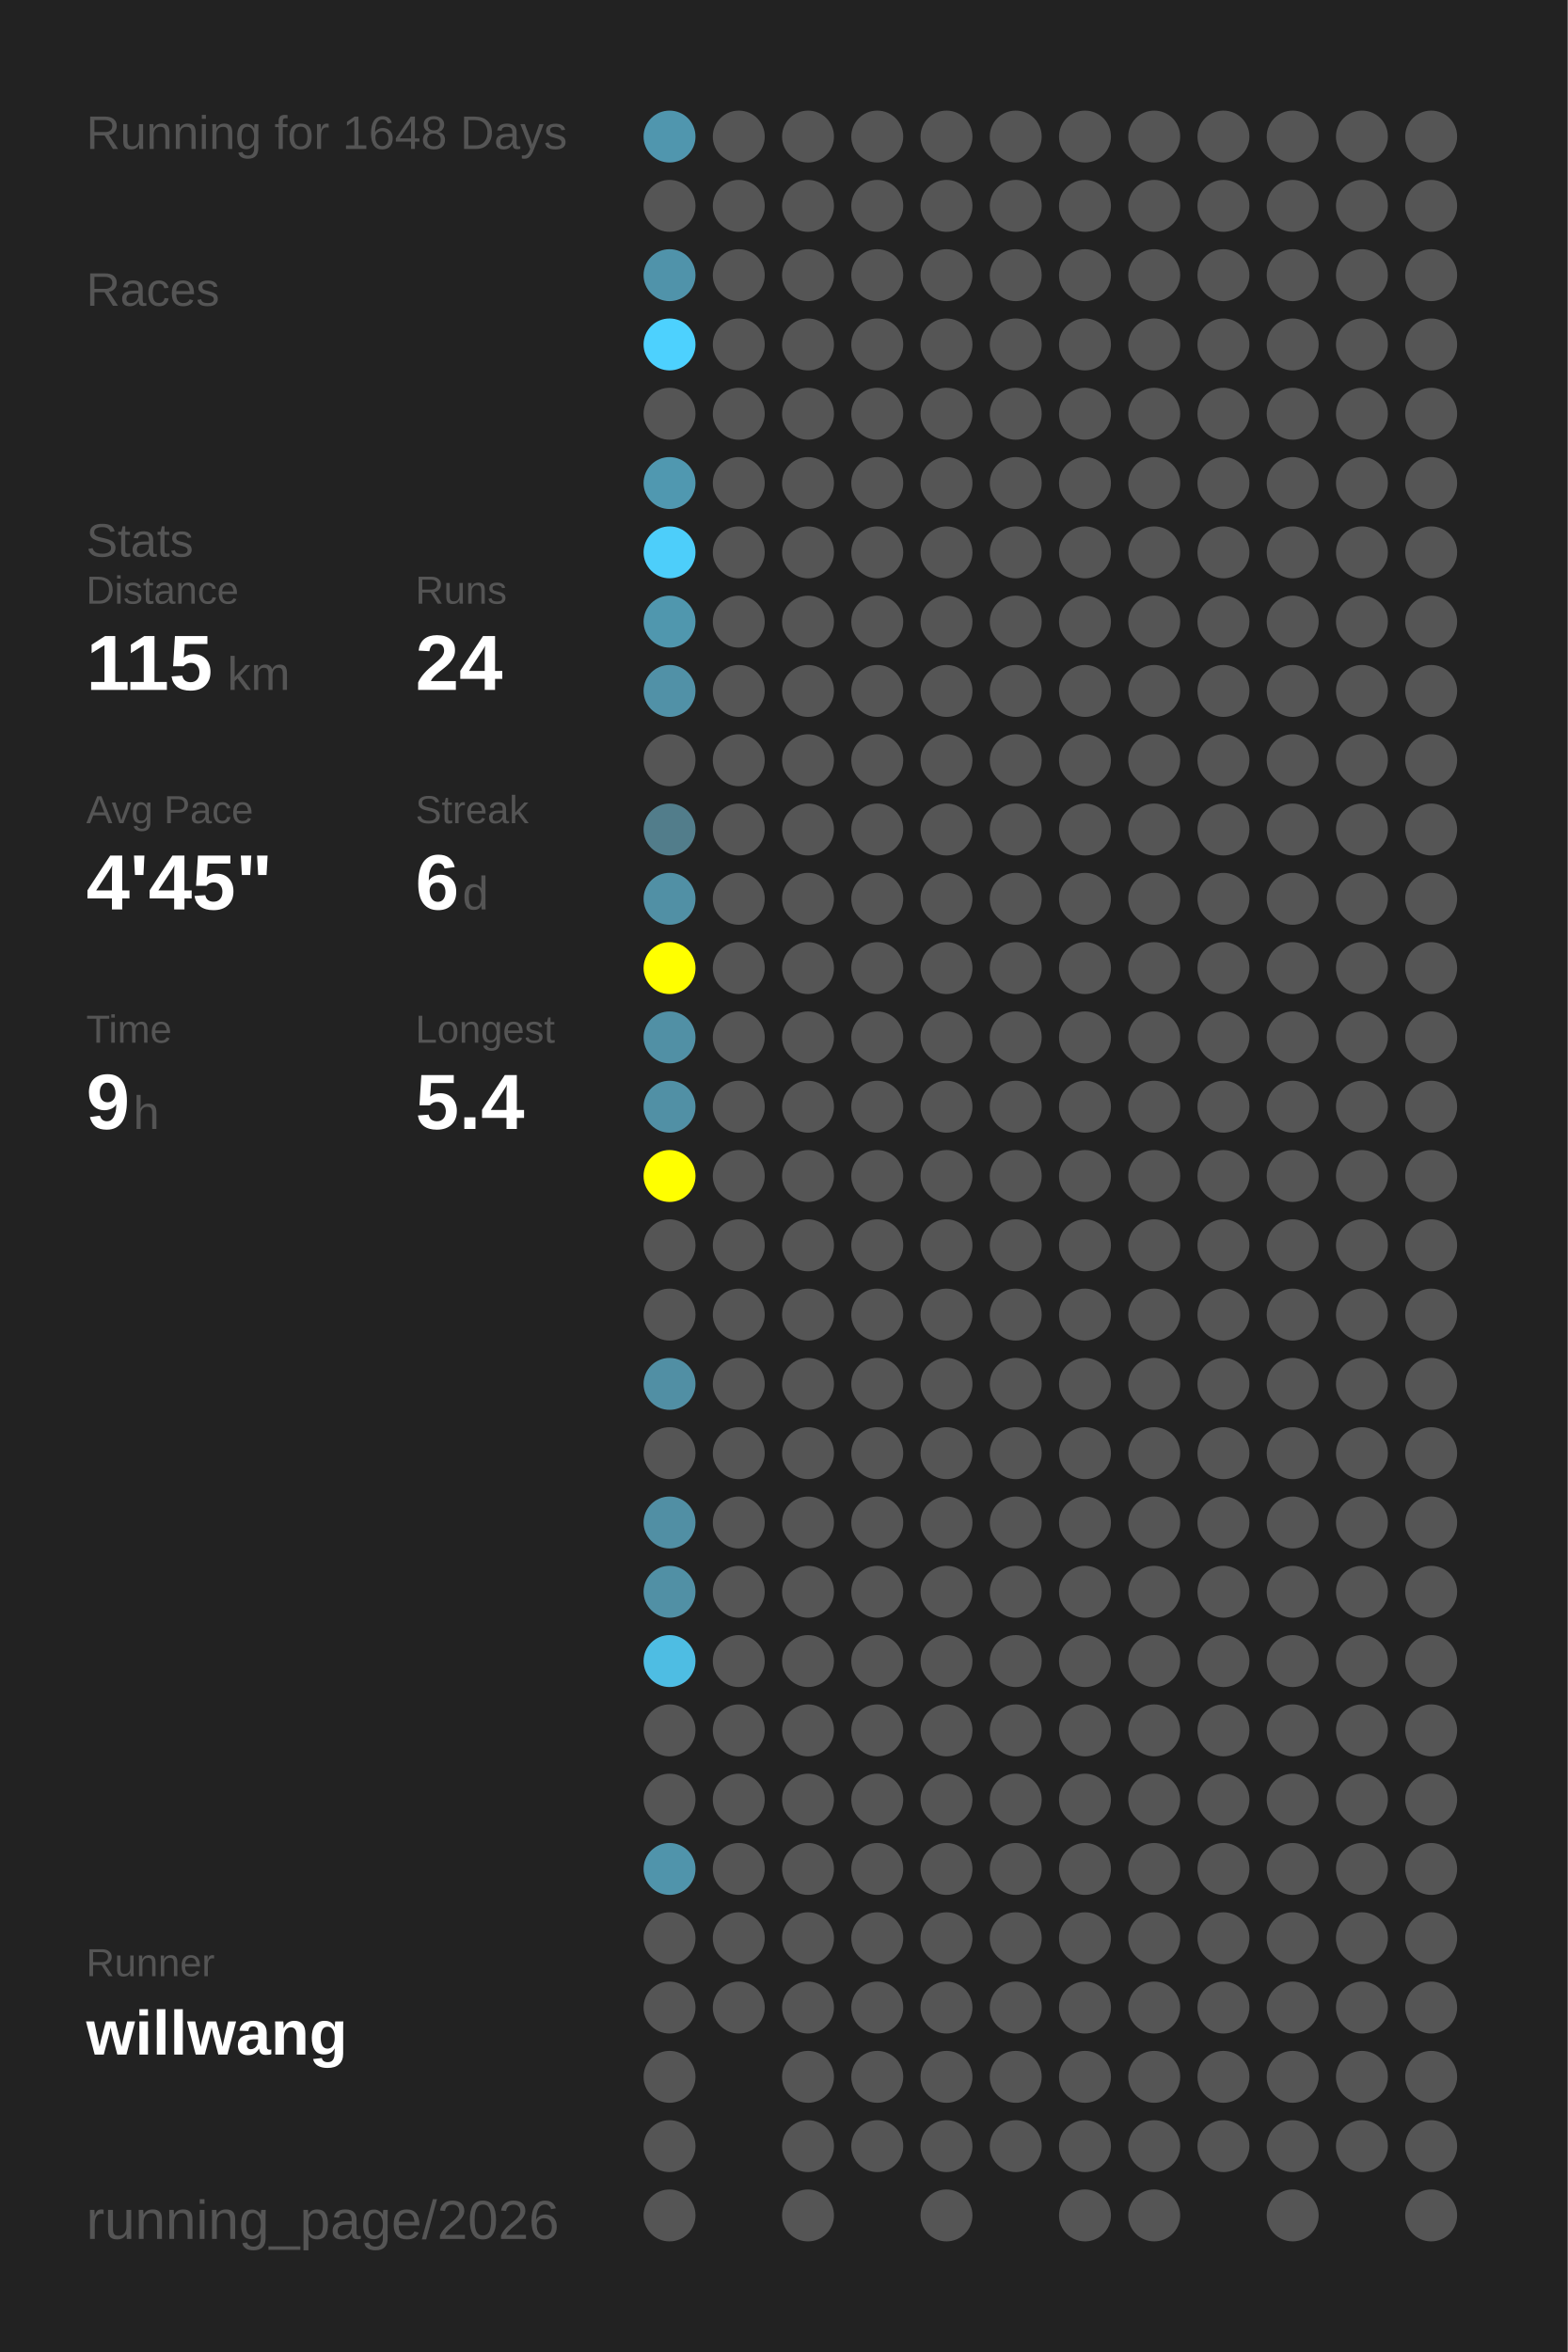
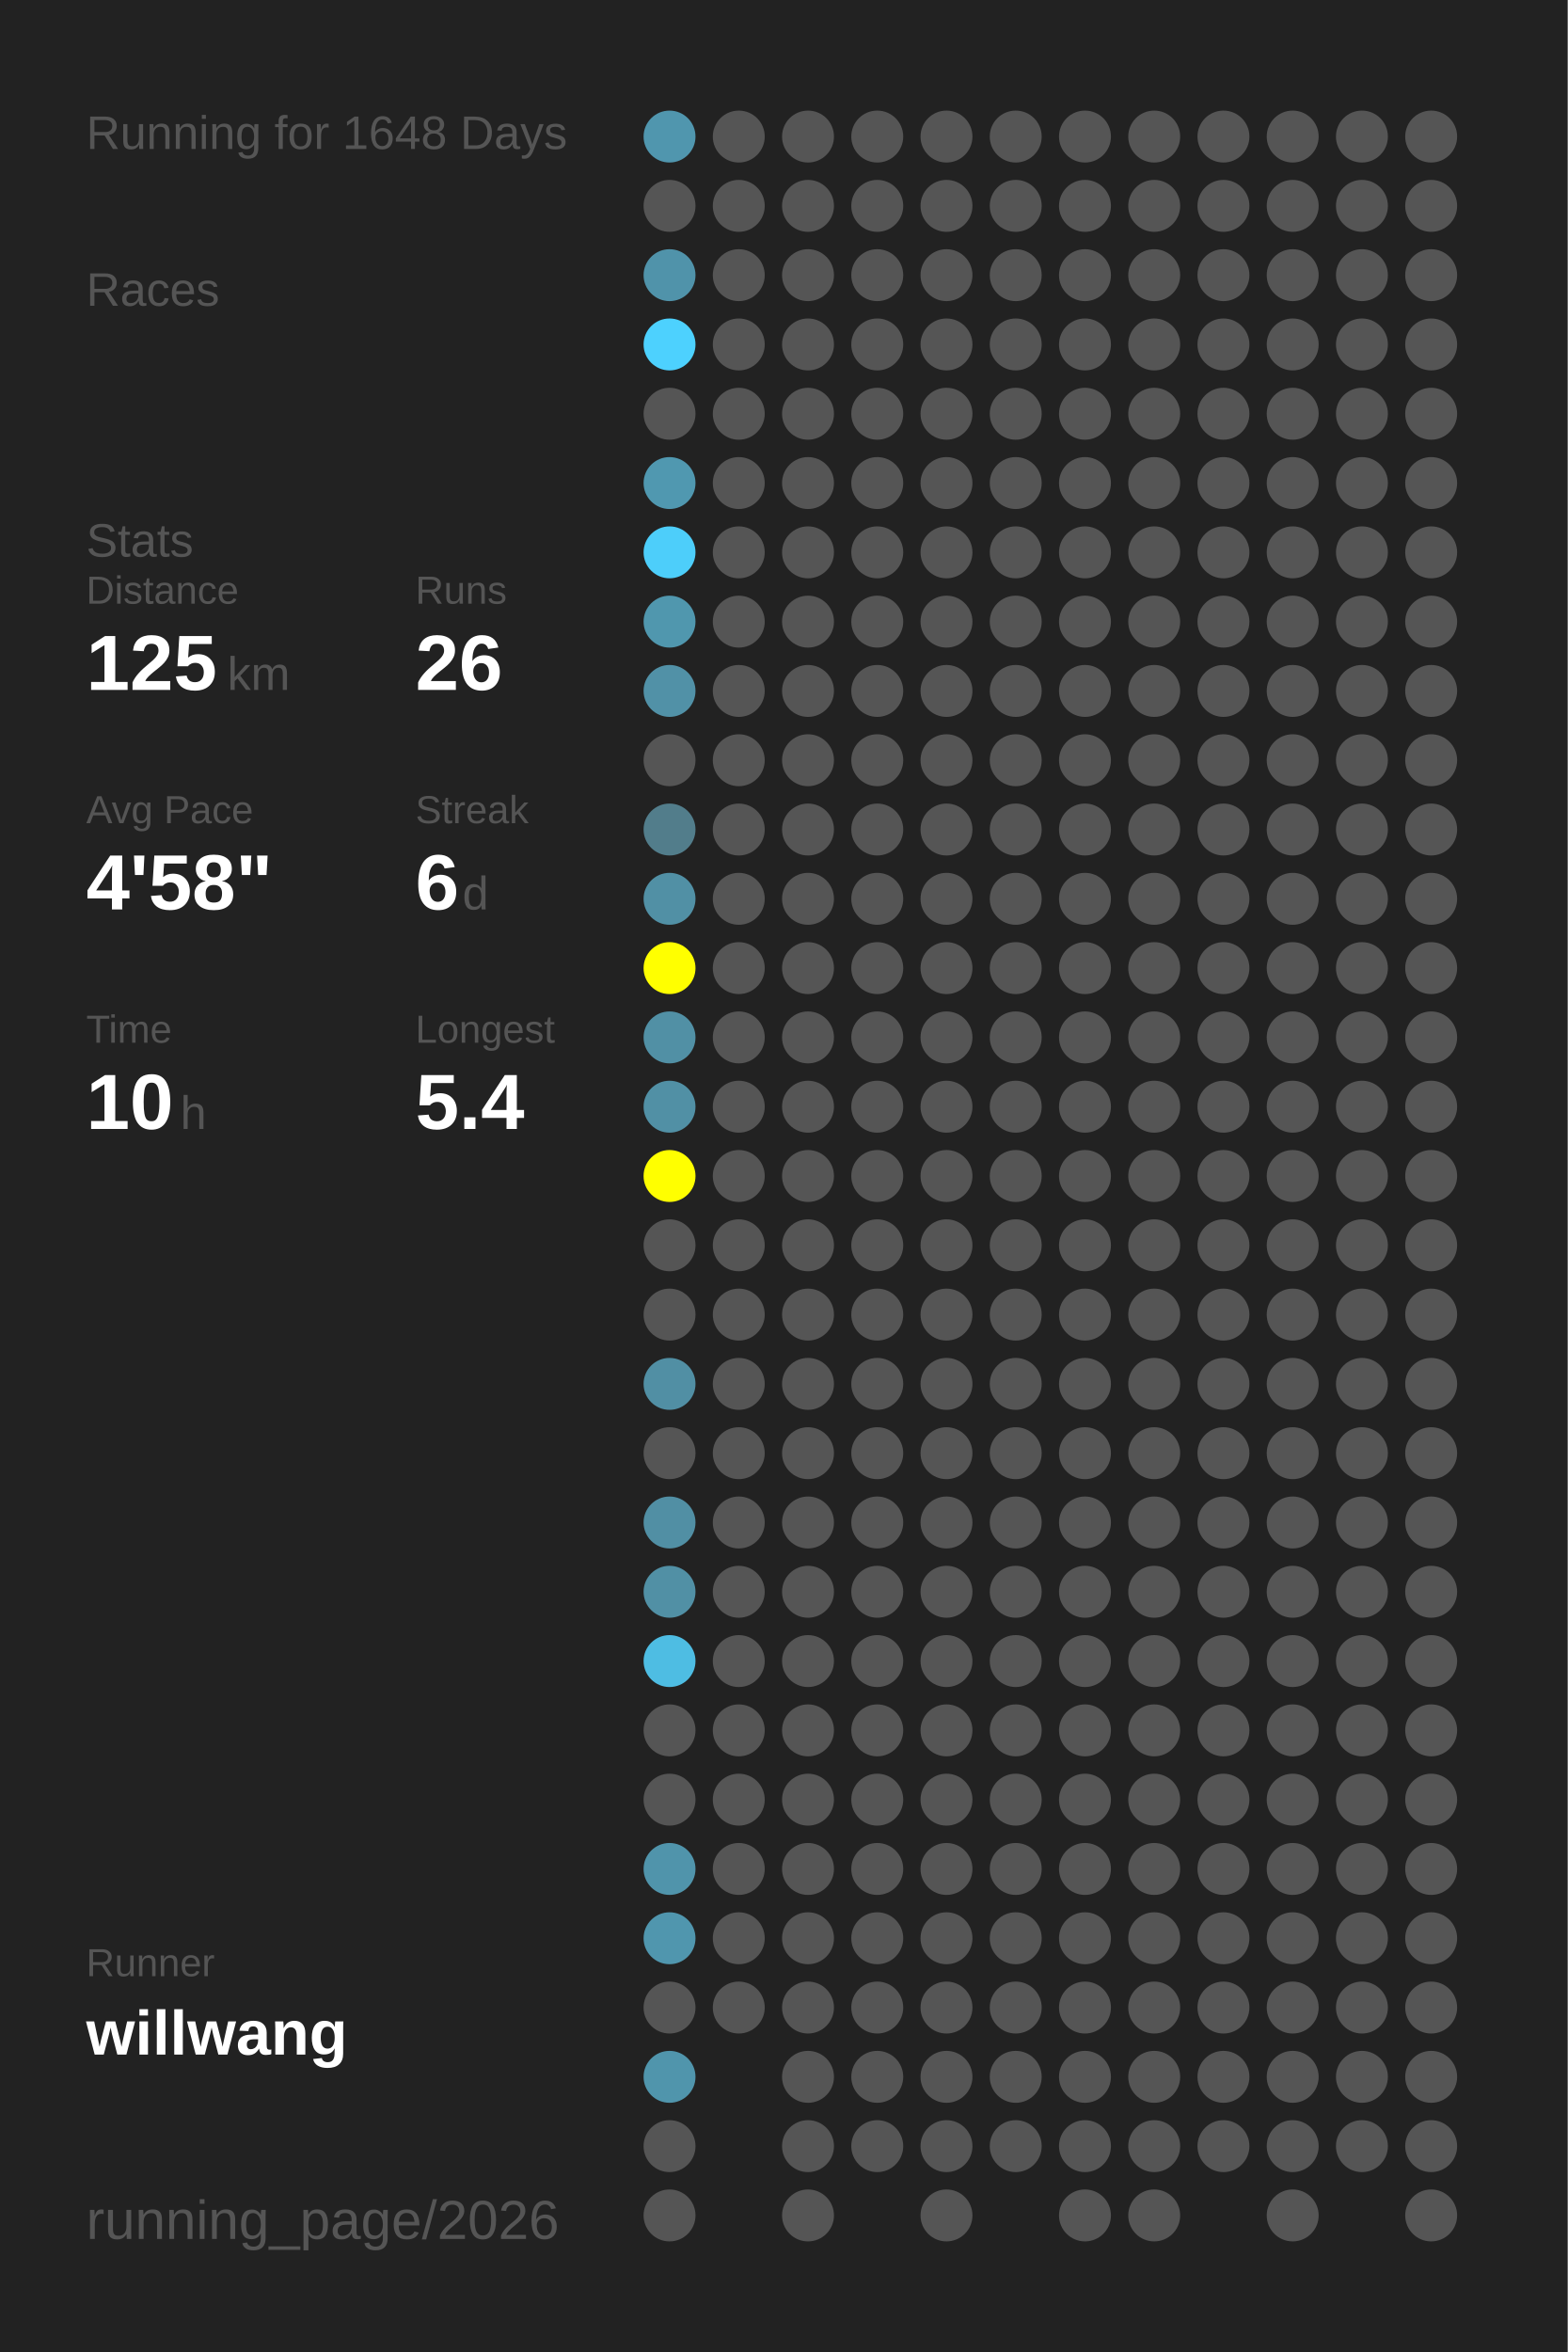
<svg xmlns="http://www.w3.org/2000/svg" baseProfile="full" height="300mm" version="1.1" viewBox="0,0,200,300" width="200mm">
  <defs />
  <rect fill="#222222" height="300" width="200" x="0" y="0" />
  <text fill="#555555" style="font-size:6px; font-family:Arial;" x="11" y="19">Running for 1648 Days</text>
  <text fill="#555555" style="font-size:6px; font-family:Arial;" x="11" y="39">Races</text>
  <text fill="#555555" style="font-size:6px; font-family:Arial;" x="11" y="71">Stats</text>
  <text fill="#555555" style="font-size:5px; font-family:Arial;" x="11" y="77">Distance</text>
-   <text fill="#FFFFFF" style="font-size:10px; font-family:Arial; font-weight:bold;" x="11" y="88">115</text>
+   <text fill="#FFFFFF" style="font-size:10px; font-family:Arial; font-weight:bold;" x="11" y="88">125</text>
  <text fill="#555555" style="font-size:6px; font-family:Arial;" x="29" y="88">km</text>
  <text fill="#555555" style="font-size:5px; font-family:Arial;" x="53" y="77">Runs</text>
-   <text fill="#FFFFFF" style="font-size:10px; font-family:Arial; font-weight:bold;" x="53" y="88">24</text>
+   <text fill="#FFFFFF" style="font-size:10px; font-family:Arial; font-weight:bold;" x="53" y="88">26</text>
  <text fill="#555555" style="font-size:5px; font-family:Arial;" x="11" y="105">Avg Pace</text>
-   <text fill="#FFFFFF" style="font-size:10px; font-family:Arial; font-weight:bold;" x="11" y="116">4'45"</text>
+   <text fill="#FFFFFF" style="font-size:10px; font-family:Arial; font-weight:bold;" x="11" y="116">4'58"</text>
  <text fill="#555555" style="font-size:5px; font-family:Arial;" x="53" y="105">Streak</text>
  <text fill="#FFFFFF" style="font-size:10px; font-family:Arial; font-weight:bold;" x="53" y="116">6</text>
  <text fill="#555555" style="font-size:6px; font-family:Arial;" x="59" y="116">d</text>
  <text fill="#555555" style="font-size:5px; font-family:Arial;" x="11" y="133">Time</text>
-   <text fill="#FFFFFF" style="font-size:10px; font-family:Arial; font-weight:bold;" x="11" y="144">9</text>
-   <text fill="#555555" style="font-size:6px; font-family:Arial;" x="17" y="144">h</text>
+   <text fill="#FFFFFF" style="font-size:10px; font-family:Arial; font-weight:bold;" x="11" y="144">10</text>
+   <text fill="#555555" style="font-size:6px; font-family:Arial;" x="23" y="144">h</text>
  <text fill="#555555" style="font-size:5px; font-family:Arial;" x="53" y="133">Longest</text>
  <text fill="#FFFFFF" style="font-size:10px; font-family:Arial; font-weight:bold;" x="53" y="144">5.4</text>
  <text fill="#555555" style="font-size:5px; font-family:Arial;" x="11" y="252.065">Runner</text>
  <text fill="#FFFFFF" style="font-size:8px; font-family:Arial; font-weight:bold;" x="11" y="262.065">willwang</text>
  <text fill="#555555" style="font-size:7px; font-family:Arial;" x="11" y="285.581">running_page/2026</text>
  <circle cx="85.417" cy="17.419" fill="#5096ae" r="3.312" />
  <circle cx="85.417" cy="26.258" fill="#555555" r="3.312" />
  <circle cx="85.417" cy="35.097" fill="#5093aa" r="3.312" />
  <circle cx="85.417" cy="43.935" fill="#4dd1fe" r="3.312" />
  <circle cx="85.417" cy="52.774" fill="#555555" r="3.312" />
  <circle cx="85.417" cy="61.613" fill="#5098b0" r="3.312" />
  <circle cx="85.417" cy="70.452" fill="#4dcefa" r="3.312" />
  <circle cx="85.417" cy="79.29" fill="#5097ae" r="3.312" />
  <circle cx="85.417" cy="88.129" fill="#5191a7" r="3.312" />
  <circle cx="85.417" cy="96.968" fill="#555555" r="3.312" />
  <circle cx="85.417" cy="105.806" fill="#527d8b" r="3.312" />
  <circle cx="85.417" cy="114.645" fill="#5190a5" r="3.312" />
  <circle cx="85.417" cy="123.484" fill="#FFFF00" r="3.312" />
  <circle cx="85.417" cy="132.323" fill="#5190a5" r="3.312" />
  <circle cx="85.417" cy="141.161" fill="#5190a5" r="3.312" />
  <circle cx="85.417" cy="150" fill="#FFFF00" r="3.312" />
  <circle cx="85.417" cy="158.839" fill="#555555" r="3.312" />
  <circle cx="85.417" cy="167.677" fill="#555555" r="3.312" />
  <circle cx="85.417" cy="176.516" fill="#518fa4" r="3.312" />
  <circle cx="85.417" cy="185.355" fill="#555555" r="3.312" />
  <circle cx="85.417" cy="194.194" fill="#518fa4" r="3.312" />
  <circle cx="85.417" cy="203.032" fill="#5190a5" r="3.312" />
  <circle cx="85.417" cy="211.871" fill="#4ebde3" r="3.312" />
  <circle cx="85.417" cy="220.71" fill="#555555" r="3.312" />
  <circle cx="85.417" cy="229.548" fill="#555555" r="3.312" />
  <circle cx="85.417" cy="238.387" fill="#5094ab" r="3.312" />
-   <circle cx="85.417" cy="247.226" fill="#555555" r="3.312" />
+   <circle cx="85.417" cy="247.226" fill="#5096ae" r="3.312" />
  <circle cx="85.417" cy="256.065" fill="#555555" r="3.312" />
-   <circle cx="85.417" cy="264.903" fill="#555555" r="3.312" />
+   <circle cx="85.417" cy="264.903" fill="#5095ac" r="3.312" />
  <circle cx="85.417" cy="273.742" fill="#555555" r="3.312" />
  <circle cx="85.417" cy="282.581" fill="#555555" r="3.312" />
  <circle cx="94.25" cy="17.419" fill="#555555" r="3.312" />
  <circle cx="94.25" cy="26.258" fill="#555555" r="3.312" />
  <circle cx="94.25" cy="35.097" fill="#555555" r="3.312" />
  <circle cx="94.25" cy="43.935" fill="#555555" r="3.312" />
  <circle cx="94.25" cy="52.774" fill="#555555" r="3.312" />
  <circle cx="94.25" cy="61.613" fill="#555555" r="3.312" />
  <circle cx="94.25" cy="70.452" fill="#555555" r="3.312" />
  <circle cx="94.25" cy="79.29" fill="#555555" r="3.312" />
  <circle cx="94.25" cy="88.129" fill="#555555" r="3.312" />
  <circle cx="94.25" cy="96.968" fill="#555555" r="3.312" />
  <circle cx="94.25" cy="105.806" fill="#555555" r="3.312" />
  <circle cx="94.25" cy="114.645" fill="#555555" r="3.312" />
  <circle cx="94.25" cy="123.484" fill="#555555" r="3.312" />
  <circle cx="94.25" cy="132.323" fill="#555555" r="3.312" />
  <circle cx="94.25" cy="141.161" fill="#555555" r="3.312" />
  <circle cx="94.25" cy="150" fill="#555555" r="3.312" />
  <circle cx="94.25" cy="158.839" fill="#555555" r="3.312" />
  <circle cx="94.25" cy="167.677" fill="#555555" r="3.312" />
  <circle cx="94.25" cy="176.516" fill="#555555" r="3.312" />
  <circle cx="94.25" cy="185.355" fill="#555555" r="3.312" />
  <circle cx="94.25" cy="194.194" fill="#555555" r="3.312" />
  <circle cx="94.25" cy="203.032" fill="#555555" r="3.312" />
  <circle cx="94.25" cy="211.871" fill="#555555" r="3.312" />
  <circle cx="94.25" cy="220.71" fill="#555555" r="3.312" />
  <circle cx="94.25" cy="229.548" fill="#555555" r="3.312" />
  <circle cx="94.25" cy="238.387" fill="#555555" r="3.312" />
  <circle cx="94.25" cy="247.226" fill="#555555" r="3.312" />
  <circle cx="94.25" cy="256.065" fill="#555555" r="3.312" />
  <circle cx="103.083" cy="17.419" fill="#555555" r="3.312" />
  <circle cx="103.083" cy="26.258" fill="#555555" r="3.312" />
  <circle cx="103.083" cy="35.097" fill="#555555" r="3.312" />
  <circle cx="103.083" cy="43.935" fill="#555555" r="3.312" />
  <circle cx="103.083" cy="52.774" fill="#555555" r="3.312" />
  <circle cx="103.083" cy="61.613" fill="#555555" r="3.312" />
  <circle cx="103.083" cy="70.452" fill="#555555" r="3.312" />
  <circle cx="103.083" cy="79.29" fill="#555555" r="3.312" />
  <circle cx="103.083" cy="88.129" fill="#555555" r="3.312" />
  <circle cx="103.083" cy="96.968" fill="#555555" r="3.312" />
  <circle cx="103.083" cy="105.806" fill="#555555" r="3.312" />
  <circle cx="103.083" cy="114.645" fill="#555555" r="3.312" />
  <circle cx="103.083" cy="123.484" fill="#555555" r="3.312" />
  <circle cx="103.083" cy="132.323" fill="#555555" r="3.312" />
  <circle cx="103.083" cy="141.161" fill="#555555" r="3.312" />
  <circle cx="103.083" cy="150" fill="#555555" r="3.312" />
  <circle cx="103.083" cy="158.839" fill="#555555" r="3.312" />
  <circle cx="103.083" cy="167.677" fill="#555555" r="3.312" />
  <circle cx="103.083" cy="176.516" fill="#555555" r="3.312" />
  <circle cx="103.083" cy="185.355" fill="#555555" r="3.312" />
  <circle cx="103.083" cy="194.194" fill="#555555" r="3.312" />
  <circle cx="103.083" cy="203.032" fill="#555555" r="3.312" />
  <circle cx="103.083" cy="211.871" fill="#555555" r="3.312" />
  <circle cx="103.083" cy="220.71" fill="#555555" r="3.312" />
  <circle cx="103.083" cy="229.548" fill="#555555" r="3.312" />
  <circle cx="103.083" cy="238.387" fill="#555555" r="3.312" />
  <circle cx="103.083" cy="247.226" fill="#555555" r="3.312" />
  <circle cx="103.083" cy="256.065" fill="#555555" r="3.312" />
  <circle cx="103.083" cy="264.903" fill="#555555" r="3.312" />
  <circle cx="103.083" cy="273.742" fill="#555555" r="3.312" />
  <circle cx="103.083" cy="282.581" fill="#555555" r="3.312" />
  <circle cx="111.917" cy="17.419" fill="#555555" r="3.312" />
  <circle cx="111.917" cy="26.258" fill="#555555" r="3.312" />
  <circle cx="111.917" cy="35.097" fill="#555555" r="3.312" />
  <circle cx="111.917" cy="43.935" fill="#555555" r="3.312" />
  <circle cx="111.917" cy="52.774" fill="#555555" r="3.312" />
  <circle cx="111.917" cy="61.613" fill="#555555" r="3.312" />
  <circle cx="111.917" cy="70.452" fill="#555555" r="3.312" />
  <circle cx="111.917" cy="79.29" fill="#555555" r="3.312" />
  <circle cx="111.917" cy="88.129" fill="#555555" r="3.312" />
  <circle cx="111.917" cy="96.968" fill="#555555" r="3.312" />
  <circle cx="111.917" cy="105.806" fill="#555555" r="3.312" />
  <circle cx="111.917" cy="114.645" fill="#555555" r="3.312" />
  <circle cx="111.917" cy="123.484" fill="#555555" r="3.312" />
  <circle cx="111.917" cy="132.323" fill="#555555" r="3.312" />
  <circle cx="111.917" cy="141.161" fill="#555555" r="3.312" />
  <circle cx="111.917" cy="150" fill="#555555" r="3.312" />
  <circle cx="111.917" cy="158.839" fill="#555555" r="3.312" />
  <circle cx="111.917" cy="167.677" fill="#555555" r="3.312" />
  <circle cx="111.917" cy="176.516" fill="#555555" r="3.312" />
  <circle cx="111.917" cy="185.355" fill="#555555" r="3.312" />
  <circle cx="111.917" cy="194.194" fill="#555555" r="3.312" />
  <circle cx="111.917" cy="203.032" fill="#555555" r="3.312" />
  <circle cx="111.917" cy="211.871" fill="#555555" r="3.312" />
  <circle cx="111.917" cy="220.71" fill="#555555" r="3.312" />
  <circle cx="111.917" cy="229.548" fill="#555555" r="3.312" />
  <circle cx="111.917" cy="238.387" fill="#555555" r="3.312" />
  <circle cx="111.917" cy="247.226" fill="#555555" r="3.312" />
  <circle cx="111.917" cy="256.065" fill="#555555" r="3.312" />
  <circle cx="111.917" cy="264.903" fill="#555555" r="3.312" />
  <circle cx="111.917" cy="273.742" fill="#555555" r="3.312" />
  <circle cx="120.75" cy="17.419" fill="#555555" r="3.312" />
  <circle cx="120.75" cy="26.258" fill="#555555" r="3.312" />
  <circle cx="120.75" cy="35.097" fill="#555555" r="3.312" />
  <circle cx="120.75" cy="43.935" fill="#555555" r="3.312" />
  <circle cx="120.75" cy="52.774" fill="#555555" r="3.312" />
  <circle cx="120.75" cy="61.613" fill="#555555" r="3.312" />
  <circle cx="120.75" cy="70.452" fill="#555555" r="3.312" />
  <circle cx="120.75" cy="79.29" fill="#555555" r="3.312" />
  <circle cx="120.75" cy="88.129" fill="#555555" r="3.312" />
  <circle cx="120.75" cy="96.968" fill="#555555" r="3.312" />
  <circle cx="120.75" cy="105.806" fill="#555555" r="3.312" />
  <circle cx="120.75" cy="114.645" fill="#555555" r="3.312" />
  <circle cx="120.75" cy="123.484" fill="#555555" r="3.312" />
  <circle cx="120.75" cy="132.323" fill="#555555" r="3.312" />
  <circle cx="120.75" cy="141.161" fill="#555555" r="3.312" />
  <circle cx="120.75" cy="150" fill="#555555" r="3.312" />
  <circle cx="120.75" cy="158.839" fill="#555555" r="3.312" />
  <circle cx="120.75" cy="167.677" fill="#555555" r="3.312" />
  <circle cx="120.75" cy="176.516" fill="#555555" r="3.312" />
  <circle cx="120.75" cy="185.355" fill="#555555" r="3.312" />
  <circle cx="120.75" cy="194.194" fill="#555555" r="3.312" />
  <circle cx="120.75" cy="203.032" fill="#555555" r="3.312" />
  <circle cx="120.75" cy="211.871" fill="#555555" r="3.312" />
  <circle cx="120.75" cy="220.71" fill="#555555" r="3.312" />
  <circle cx="120.75" cy="229.548" fill="#555555" r="3.312" />
  <circle cx="120.75" cy="238.387" fill="#555555" r="3.312" />
  <circle cx="120.75" cy="247.226" fill="#555555" r="3.312" />
  <circle cx="120.75" cy="256.065" fill="#555555" r="3.312" />
  <circle cx="120.75" cy="264.903" fill="#555555" r="3.312" />
  <circle cx="120.75" cy="273.742" fill="#555555" r="3.312" />
  <circle cx="120.75" cy="282.581" fill="#555555" r="3.312" />
  <circle cx="129.583" cy="17.419" fill="#555555" r="3.312" />
  <circle cx="129.583" cy="26.258" fill="#555555" r="3.312" />
  <circle cx="129.583" cy="35.097" fill="#555555" r="3.312" />
  <circle cx="129.583" cy="43.935" fill="#555555" r="3.312" />
  <circle cx="129.583" cy="52.774" fill="#555555" r="3.312" />
  <circle cx="129.583" cy="61.613" fill="#555555" r="3.312" />
  <circle cx="129.583" cy="70.452" fill="#555555" r="3.312" />
  <circle cx="129.583" cy="79.29" fill="#555555" r="3.312" />
  <circle cx="129.583" cy="88.129" fill="#555555" r="3.312" />
  <circle cx="129.583" cy="96.968" fill="#555555" r="3.312" />
  <circle cx="129.583" cy="105.806" fill="#555555" r="3.312" />
  <circle cx="129.583" cy="114.645" fill="#555555" r="3.312" />
  <circle cx="129.583" cy="123.484" fill="#555555" r="3.312" />
  <circle cx="129.583" cy="132.323" fill="#555555" r="3.312" />
  <circle cx="129.583" cy="141.161" fill="#555555" r="3.312" />
  <circle cx="129.583" cy="150" fill="#555555" r="3.312" />
  <circle cx="129.583" cy="158.839" fill="#555555" r="3.312" />
  <circle cx="129.583" cy="167.677" fill="#555555" r="3.312" />
  <circle cx="129.583" cy="176.516" fill="#555555" r="3.312" />
  <circle cx="129.583" cy="185.355" fill="#555555" r="3.312" />
  <circle cx="129.583" cy="194.194" fill="#555555" r="3.312" />
  <circle cx="129.583" cy="203.032" fill="#555555" r="3.312" />
  <circle cx="129.583" cy="211.871" fill="#555555" r="3.312" />
  <circle cx="129.583" cy="220.71" fill="#555555" r="3.312" />
  <circle cx="129.583" cy="229.548" fill="#555555" r="3.312" />
  <circle cx="129.583" cy="238.387" fill="#555555" r="3.312" />
  <circle cx="129.583" cy="247.226" fill="#555555" r="3.312" />
  <circle cx="129.583" cy="256.065" fill="#555555" r="3.312" />
  <circle cx="129.583" cy="264.903" fill="#555555" r="3.312" />
  <circle cx="129.583" cy="273.742" fill="#555555" r="3.312" />
  <circle cx="138.417" cy="17.419" fill="#555555" r="3.312" />
  <circle cx="138.417" cy="26.258" fill="#555555" r="3.312" />
  <circle cx="138.417" cy="35.097" fill="#555555" r="3.312" />
  <circle cx="138.417" cy="43.935" fill="#555555" r="3.312" />
  <circle cx="138.417" cy="52.774" fill="#555555" r="3.312" />
  <circle cx="138.417" cy="61.613" fill="#555555" r="3.312" />
  <circle cx="138.417" cy="70.452" fill="#555555" r="3.312" />
  <circle cx="138.417" cy="79.29" fill="#555555" r="3.312" />
  <circle cx="138.417" cy="88.129" fill="#555555" r="3.312" />
  <circle cx="138.417" cy="96.968" fill="#555555" r="3.312" />
  <circle cx="138.417" cy="105.806" fill="#555555" r="3.312" />
  <circle cx="138.417" cy="114.645" fill="#555555" r="3.312" />
  <circle cx="138.417" cy="123.484" fill="#555555" r="3.312" />
  <circle cx="138.417" cy="132.323" fill="#555555" r="3.312" />
  <circle cx="138.417" cy="141.161" fill="#555555" r="3.312" />
  <circle cx="138.417" cy="150" fill="#555555" r="3.312" />
  <circle cx="138.417" cy="158.839" fill="#555555" r="3.312" />
  <circle cx="138.417" cy="167.677" fill="#555555" r="3.312" />
  <circle cx="138.417" cy="176.516" fill="#555555" r="3.312" />
  <circle cx="138.417" cy="185.355" fill="#555555" r="3.312" />
  <circle cx="138.417" cy="194.194" fill="#555555" r="3.312" />
  <circle cx="138.417" cy="203.032" fill="#555555" r="3.312" />
  <circle cx="138.417" cy="211.871" fill="#555555" r="3.312" />
  <circle cx="138.417" cy="220.71" fill="#555555" r="3.312" />
  <circle cx="138.417" cy="229.548" fill="#555555" r="3.312" />
  <circle cx="138.417" cy="238.387" fill="#555555" r="3.312" />
  <circle cx="138.417" cy="247.226" fill="#555555" r="3.312" />
  <circle cx="138.417" cy="256.065" fill="#555555" r="3.312" />
  <circle cx="138.417" cy="264.903" fill="#555555" r="3.312" />
  <circle cx="138.417" cy="273.742" fill="#555555" r="3.312" />
  <circle cx="138.417" cy="282.581" fill="#555555" r="3.312" />
  <circle cx="147.25" cy="17.419" fill="#555555" r="3.312" />
  <circle cx="147.25" cy="26.258" fill="#555555" r="3.312" />
  <circle cx="147.25" cy="35.097" fill="#555555" r="3.312" />
  <circle cx="147.25" cy="43.935" fill="#555555" r="3.312" />
  <circle cx="147.25" cy="52.774" fill="#555555" r="3.312" />
  <circle cx="147.25" cy="61.613" fill="#555555" r="3.312" />
  <circle cx="147.25" cy="70.452" fill="#555555" r="3.312" />
  <circle cx="147.25" cy="79.29" fill="#555555" r="3.312" />
  <circle cx="147.25" cy="88.129" fill="#555555" r="3.312" />
  <circle cx="147.25" cy="96.968" fill="#555555" r="3.312" />
  <circle cx="147.25" cy="105.806" fill="#555555" r="3.312" />
  <circle cx="147.25" cy="114.645" fill="#555555" r="3.312" />
  <circle cx="147.25" cy="123.484" fill="#555555" r="3.312" />
  <circle cx="147.25" cy="132.323" fill="#555555" r="3.312" />
  <circle cx="147.25" cy="141.161" fill="#555555" r="3.312" />
  <circle cx="147.25" cy="150" fill="#555555" r="3.312" />
  <circle cx="147.25" cy="158.839" fill="#555555" r="3.312" />
  <circle cx="147.25" cy="167.677" fill="#555555" r="3.312" />
  <circle cx="147.25" cy="176.516" fill="#555555" r="3.312" />
  <circle cx="147.25" cy="185.355" fill="#555555" r="3.312" />
  <circle cx="147.25" cy="194.194" fill="#555555" r="3.312" />
  <circle cx="147.25" cy="203.032" fill="#555555" r="3.312" />
  <circle cx="147.25" cy="211.871" fill="#555555" r="3.312" />
  <circle cx="147.25" cy="220.71" fill="#555555" r="3.312" />
  <circle cx="147.25" cy="229.548" fill="#555555" r="3.312" />
  <circle cx="147.25" cy="238.387" fill="#555555" r="3.312" />
  <circle cx="147.25" cy="247.226" fill="#555555" r="3.312" />
  <circle cx="147.25" cy="256.065" fill="#555555" r="3.312" />
  <circle cx="147.25" cy="264.903" fill="#555555" r="3.312" />
  <circle cx="147.25" cy="273.742" fill="#555555" r="3.312" />
  <circle cx="147.25" cy="282.581" fill="#555555" r="3.312" />
  <circle cx="156.083" cy="17.419" fill="#555555" r="3.312" />
  <circle cx="156.083" cy="26.258" fill="#555555" r="3.312" />
  <circle cx="156.083" cy="35.097" fill="#555555" r="3.312" />
  <circle cx="156.083" cy="43.935" fill="#555555" r="3.312" />
  <circle cx="156.083" cy="52.774" fill="#555555" r="3.312" />
  <circle cx="156.083" cy="61.613" fill="#555555" r="3.312" />
  <circle cx="156.083" cy="70.452" fill="#555555" r="3.312" />
  <circle cx="156.083" cy="79.29" fill="#555555" r="3.312" />
  <circle cx="156.083" cy="88.129" fill="#555555" r="3.312" />
  <circle cx="156.083" cy="96.968" fill="#555555" r="3.312" />
  <circle cx="156.083" cy="105.806" fill="#555555" r="3.312" />
  <circle cx="156.083" cy="114.645" fill="#555555" r="3.312" />
  <circle cx="156.083" cy="123.484" fill="#555555" r="3.312" />
  <circle cx="156.083" cy="132.323" fill="#555555" r="3.312" />
  <circle cx="156.083" cy="141.161" fill="#555555" r="3.312" />
  <circle cx="156.083" cy="150" fill="#555555" r="3.312" />
  <circle cx="156.083" cy="158.839" fill="#555555" r="3.312" />
  <circle cx="156.083" cy="167.677" fill="#555555" r="3.312" />
  <circle cx="156.083" cy="176.516" fill="#555555" r="3.312" />
  <circle cx="156.083" cy="185.355" fill="#555555" r="3.312" />
  <circle cx="156.083" cy="194.194" fill="#555555" r="3.312" />
  <circle cx="156.083" cy="203.032" fill="#555555" r="3.312" />
  <circle cx="156.083" cy="211.871" fill="#555555" r="3.312" />
  <circle cx="156.083" cy="220.71" fill="#555555" r="3.312" />
  <circle cx="156.083" cy="229.548" fill="#555555" r="3.312" />
  <circle cx="156.083" cy="238.387" fill="#555555" r="3.312" />
  <circle cx="156.083" cy="247.226" fill="#555555" r="3.312" />
  <circle cx="156.083" cy="256.065" fill="#555555" r="3.312" />
  <circle cx="156.083" cy="264.903" fill="#555555" r="3.312" />
  <circle cx="156.083" cy="273.742" fill="#555555" r="3.312" />
  <circle cx="164.917" cy="17.419" fill="#555555" r="3.312" />
  <circle cx="164.917" cy="26.258" fill="#555555" r="3.312" />
  <circle cx="164.917" cy="35.097" fill="#555555" r="3.312" />
  <circle cx="164.917" cy="43.935" fill="#555555" r="3.312" />
  <circle cx="164.917" cy="52.774" fill="#555555" r="3.312" />
  <circle cx="164.917" cy="61.613" fill="#555555" r="3.312" />
  <circle cx="164.917" cy="70.452" fill="#555555" r="3.312" />
  <circle cx="164.917" cy="79.29" fill="#555555" r="3.312" />
  <circle cx="164.917" cy="88.129" fill="#555555" r="3.312" />
  <circle cx="164.917" cy="96.968" fill="#555555" r="3.312" />
  <circle cx="164.917" cy="105.806" fill="#555555" r="3.312" />
  <circle cx="164.917" cy="114.645" fill="#555555" r="3.312" />
  <circle cx="164.917" cy="123.484" fill="#555555" r="3.312" />
  <circle cx="164.917" cy="132.323" fill="#555555" r="3.312" />
  <circle cx="164.917" cy="141.161" fill="#555555" r="3.312" />
  <circle cx="164.917" cy="150" fill="#555555" r="3.312" />
  <circle cx="164.917" cy="158.839" fill="#555555" r="3.312" />
  <circle cx="164.917" cy="167.677" fill="#555555" r="3.312" />
  <circle cx="164.917" cy="176.516" fill="#555555" r="3.312" />
  <circle cx="164.917" cy="185.355" fill="#555555" r="3.312" />
  <circle cx="164.917" cy="194.194" fill="#555555" r="3.312" />
  <circle cx="164.917" cy="203.032" fill="#555555" r="3.312" />
  <circle cx="164.917" cy="211.871" fill="#555555" r="3.312" />
  <circle cx="164.917" cy="220.71" fill="#555555" r="3.312" />
  <circle cx="164.917" cy="229.548" fill="#555555" r="3.312" />
  <circle cx="164.917" cy="238.387" fill="#555555" r="3.312" />
  <circle cx="164.917" cy="247.226" fill="#555555" r="3.312" />
  <circle cx="164.917" cy="256.065" fill="#555555" r="3.312" />
  <circle cx="164.917" cy="264.903" fill="#555555" r="3.312" />
  <circle cx="164.917" cy="273.742" fill="#555555" r="3.312" />
  <circle cx="164.917" cy="282.581" fill="#555555" r="3.312" />
  <circle cx="173.75" cy="17.419" fill="#555555" r="3.312" />
  <circle cx="173.75" cy="26.258" fill="#555555" r="3.312" />
  <circle cx="173.75" cy="35.097" fill="#555555" r="3.312" />
  <circle cx="173.75" cy="43.935" fill="#555555" r="3.312" />
  <circle cx="173.75" cy="52.774" fill="#555555" r="3.312" />
  <circle cx="173.75" cy="61.613" fill="#555555" r="3.312" />
  <circle cx="173.75" cy="70.452" fill="#555555" r="3.312" />
  <circle cx="173.75" cy="79.29" fill="#555555" r="3.312" />
  <circle cx="173.75" cy="88.129" fill="#555555" r="3.312" />
  <circle cx="173.75" cy="96.968" fill="#555555" r="3.312" />
  <circle cx="173.75" cy="105.806" fill="#555555" r="3.312" />
  <circle cx="173.75" cy="114.645" fill="#555555" r="3.312" />
  <circle cx="173.75" cy="123.484" fill="#555555" r="3.312" />
  <circle cx="173.75" cy="132.323" fill="#555555" r="3.312" />
  <circle cx="173.75" cy="141.161" fill="#555555" r="3.312" />
  <circle cx="173.75" cy="150" fill="#555555" r="3.312" />
  <circle cx="173.75" cy="158.839" fill="#555555" r="3.312" />
  <circle cx="173.75" cy="167.677" fill="#555555" r="3.312" />
  <circle cx="173.75" cy="176.516" fill="#555555" r="3.312" />
  <circle cx="173.75" cy="185.355" fill="#555555" r="3.312" />
  <circle cx="173.75" cy="194.194" fill="#555555" r="3.312" />
  <circle cx="173.75" cy="203.032" fill="#555555" r="3.312" />
  <circle cx="173.75" cy="211.871" fill="#555555" r="3.312" />
  <circle cx="173.75" cy="220.71" fill="#555555" r="3.312" />
  <circle cx="173.75" cy="229.548" fill="#555555" r="3.312" />
  <circle cx="173.75" cy="238.387" fill="#555555" r="3.312" />
  <circle cx="173.75" cy="247.226" fill="#555555" r="3.312" />
  <circle cx="173.75" cy="256.065" fill="#555555" r="3.312" />
  <circle cx="173.75" cy="264.903" fill="#555555" r="3.312" />
  <circle cx="173.75" cy="273.742" fill="#555555" r="3.312" />
  <circle cx="182.583" cy="17.419" fill="#555555" r="3.312" />
  <circle cx="182.583" cy="26.258" fill="#555555" r="3.312" />
  <circle cx="182.583" cy="35.097" fill="#555555" r="3.312" />
  <circle cx="182.583" cy="43.935" fill="#555555" r="3.312" />
  <circle cx="182.583" cy="52.774" fill="#555555" r="3.312" />
  <circle cx="182.583" cy="61.613" fill="#555555" r="3.312" />
  <circle cx="182.583" cy="70.452" fill="#555555" r="3.312" />
  <circle cx="182.583" cy="79.29" fill="#555555" r="3.312" />
  <circle cx="182.583" cy="88.129" fill="#555555" r="3.312" />
  <circle cx="182.583" cy="96.968" fill="#555555" r="3.312" />
  <circle cx="182.583" cy="105.806" fill="#555555" r="3.312" />
  <circle cx="182.583" cy="114.645" fill="#555555" r="3.312" />
  <circle cx="182.583" cy="123.484" fill="#555555" r="3.312" />
  <circle cx="182.583" cy="132.323" fill="#555555" r="3.312" />
  <circle cx="182.583" cy="141.161" fill="#555555" r="3.312" />
  <circle cx="182.583" cy="150" fill="#555555" r="3.312" />
  <circle cx="182.583" cy="158.839" fill="#555555" r="3.312" />
  <circle cx="182.583" cy="167.677" fill="#555555" r="3.312" />
  <circle cx="182.583" cy="176.516" fill="#555555" r="3.312" />
  <circle cx="182.583" cy="185.355" fill="#555555" r="3.312" />
  <circle cx="182.583" cy="194.194" fill="#555555" r="3.312" />
  <circle cx="182.583" cy="203.032" fill="#555555" r="3.312" />
  <circle cx="182.583" cy="211.871" fill="#555555" r="3.312" />
  <circle cx="182.583" cy="220.71" fill="#555555" r="3.312" />
  <circle cx="182.583" cy="229.548" fill="#555555" r="3.312" />
  <circle cx="182.583" cy="238.387" fill="#555555" r="3.312" />
  <circle cx="182.583" cy="247.226" fill="#555555" r="3.312" />
  <circle cx="182.583" cy="256.065" fill="#555555" r="3.312" />
  <circle cx="182.583" cy="264.903" fill="#555555" r="3.312" />
  <circle cx="182.583" cy="273.742" fill="#555555" r="3.312" />
  <circle cx="182.583" cy="282.581" fill="#555555" r="3.312" />
</svg>
